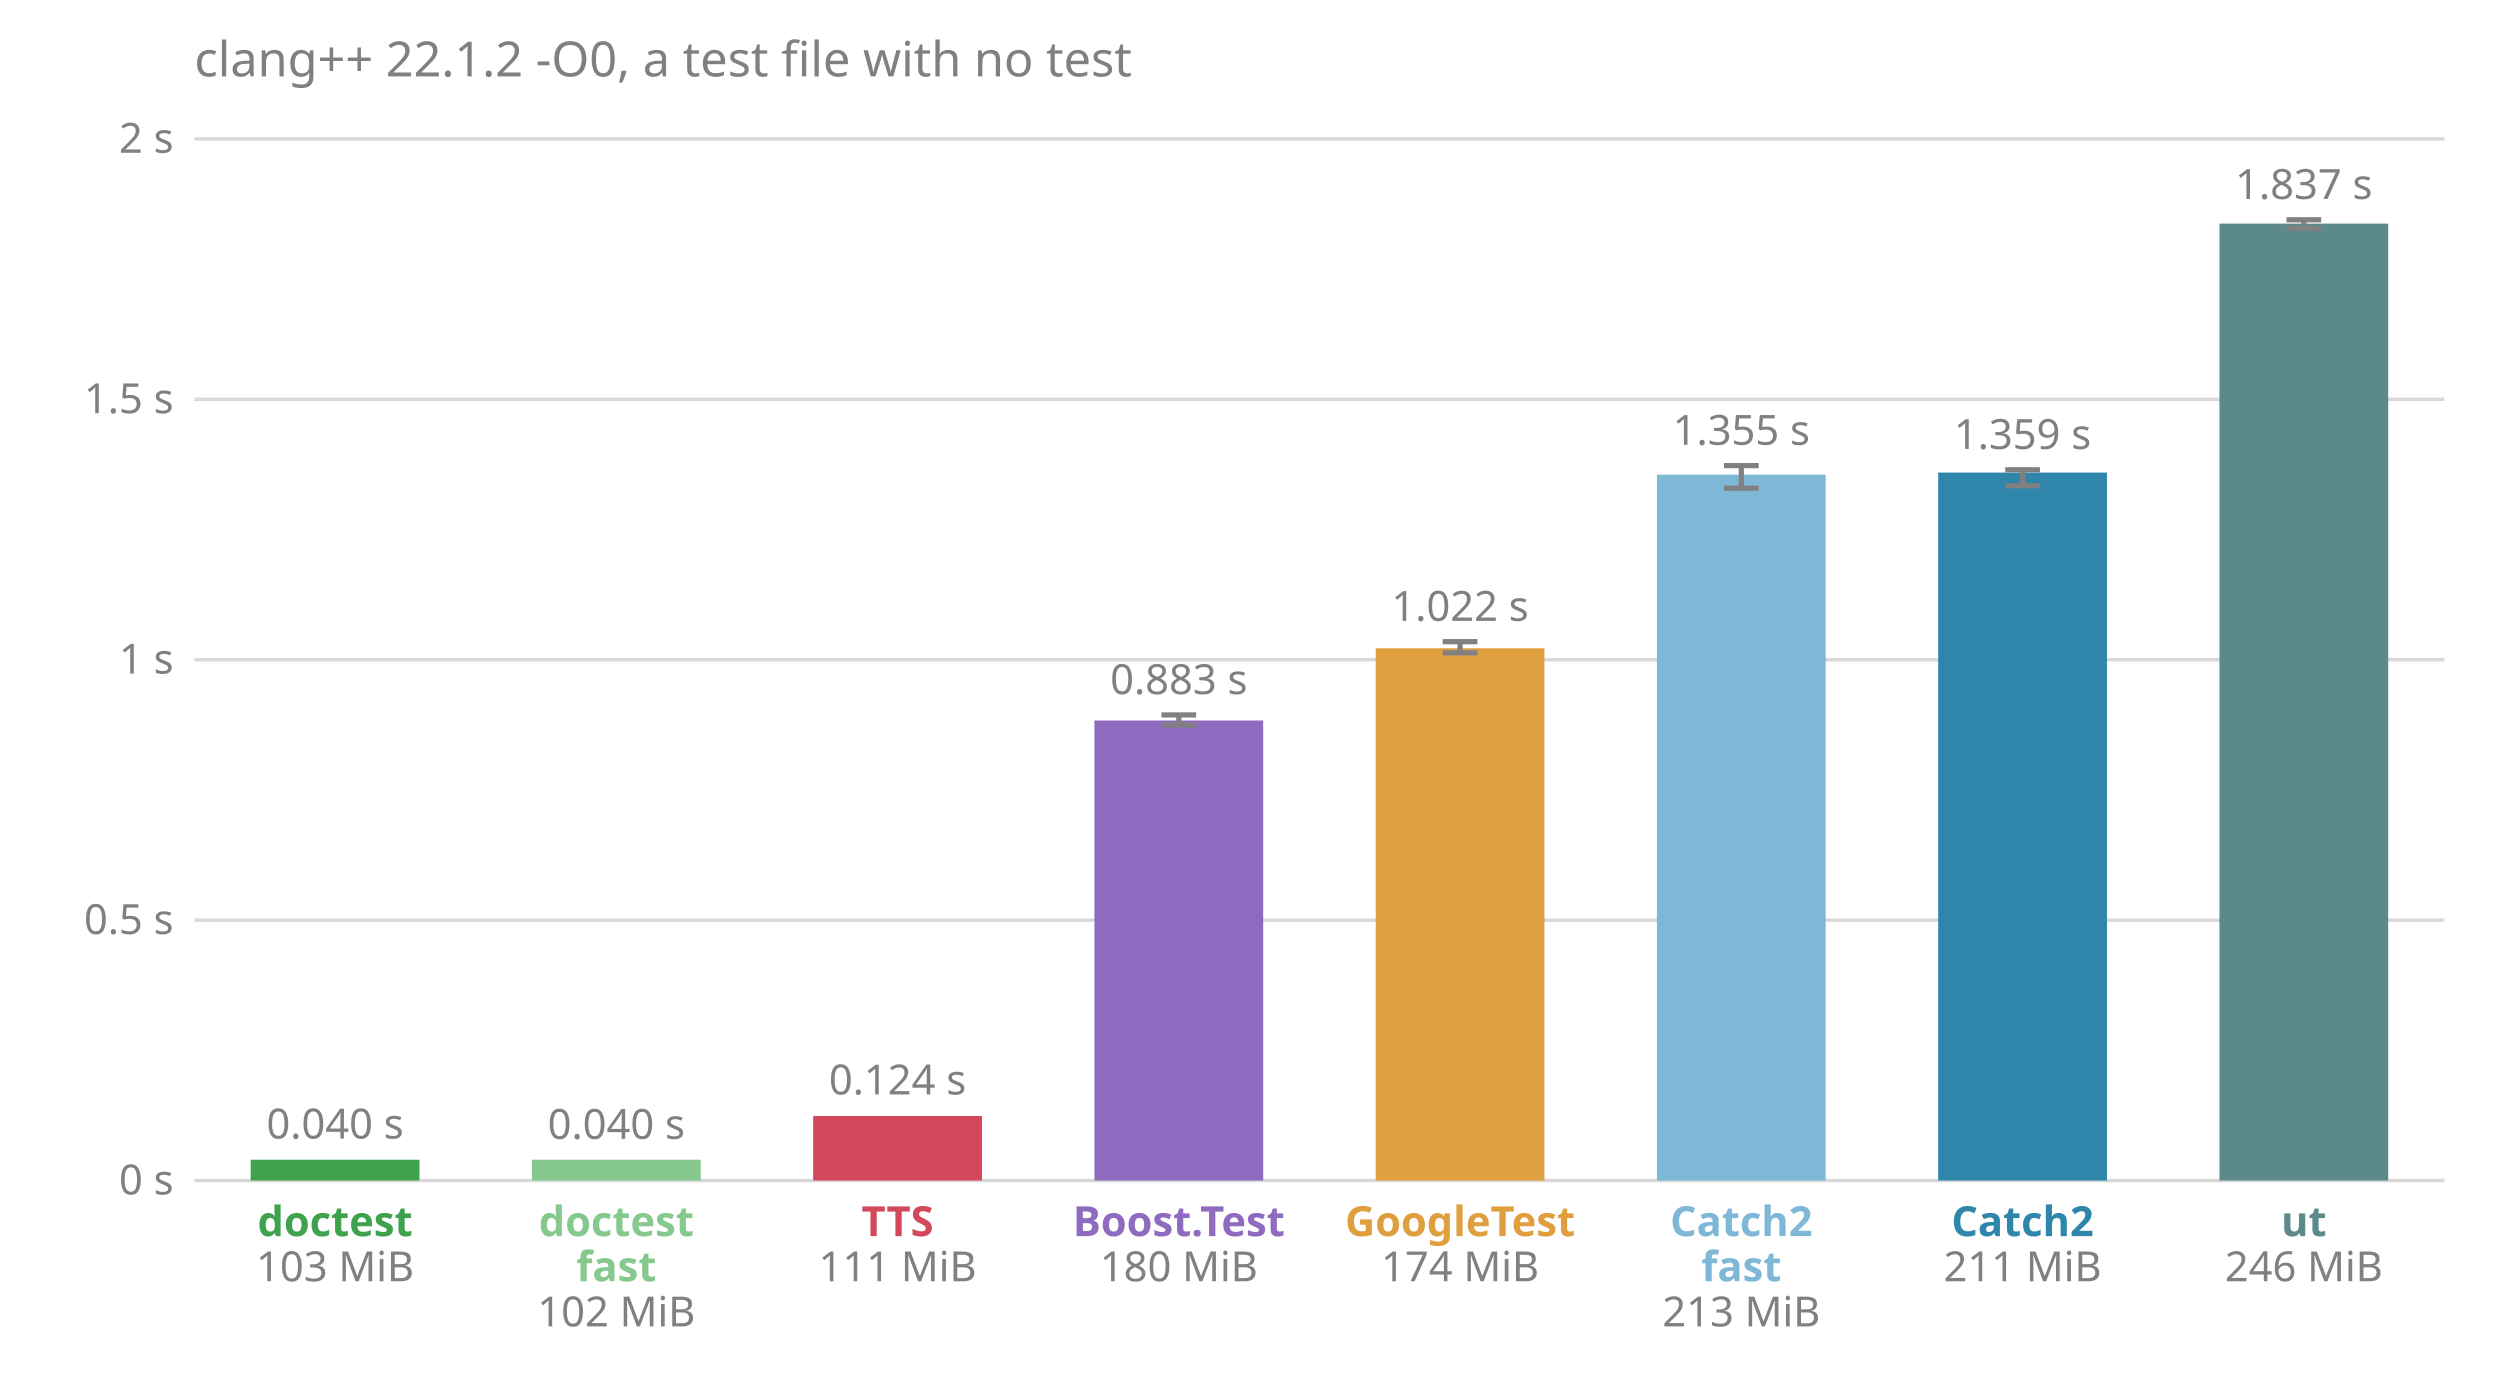
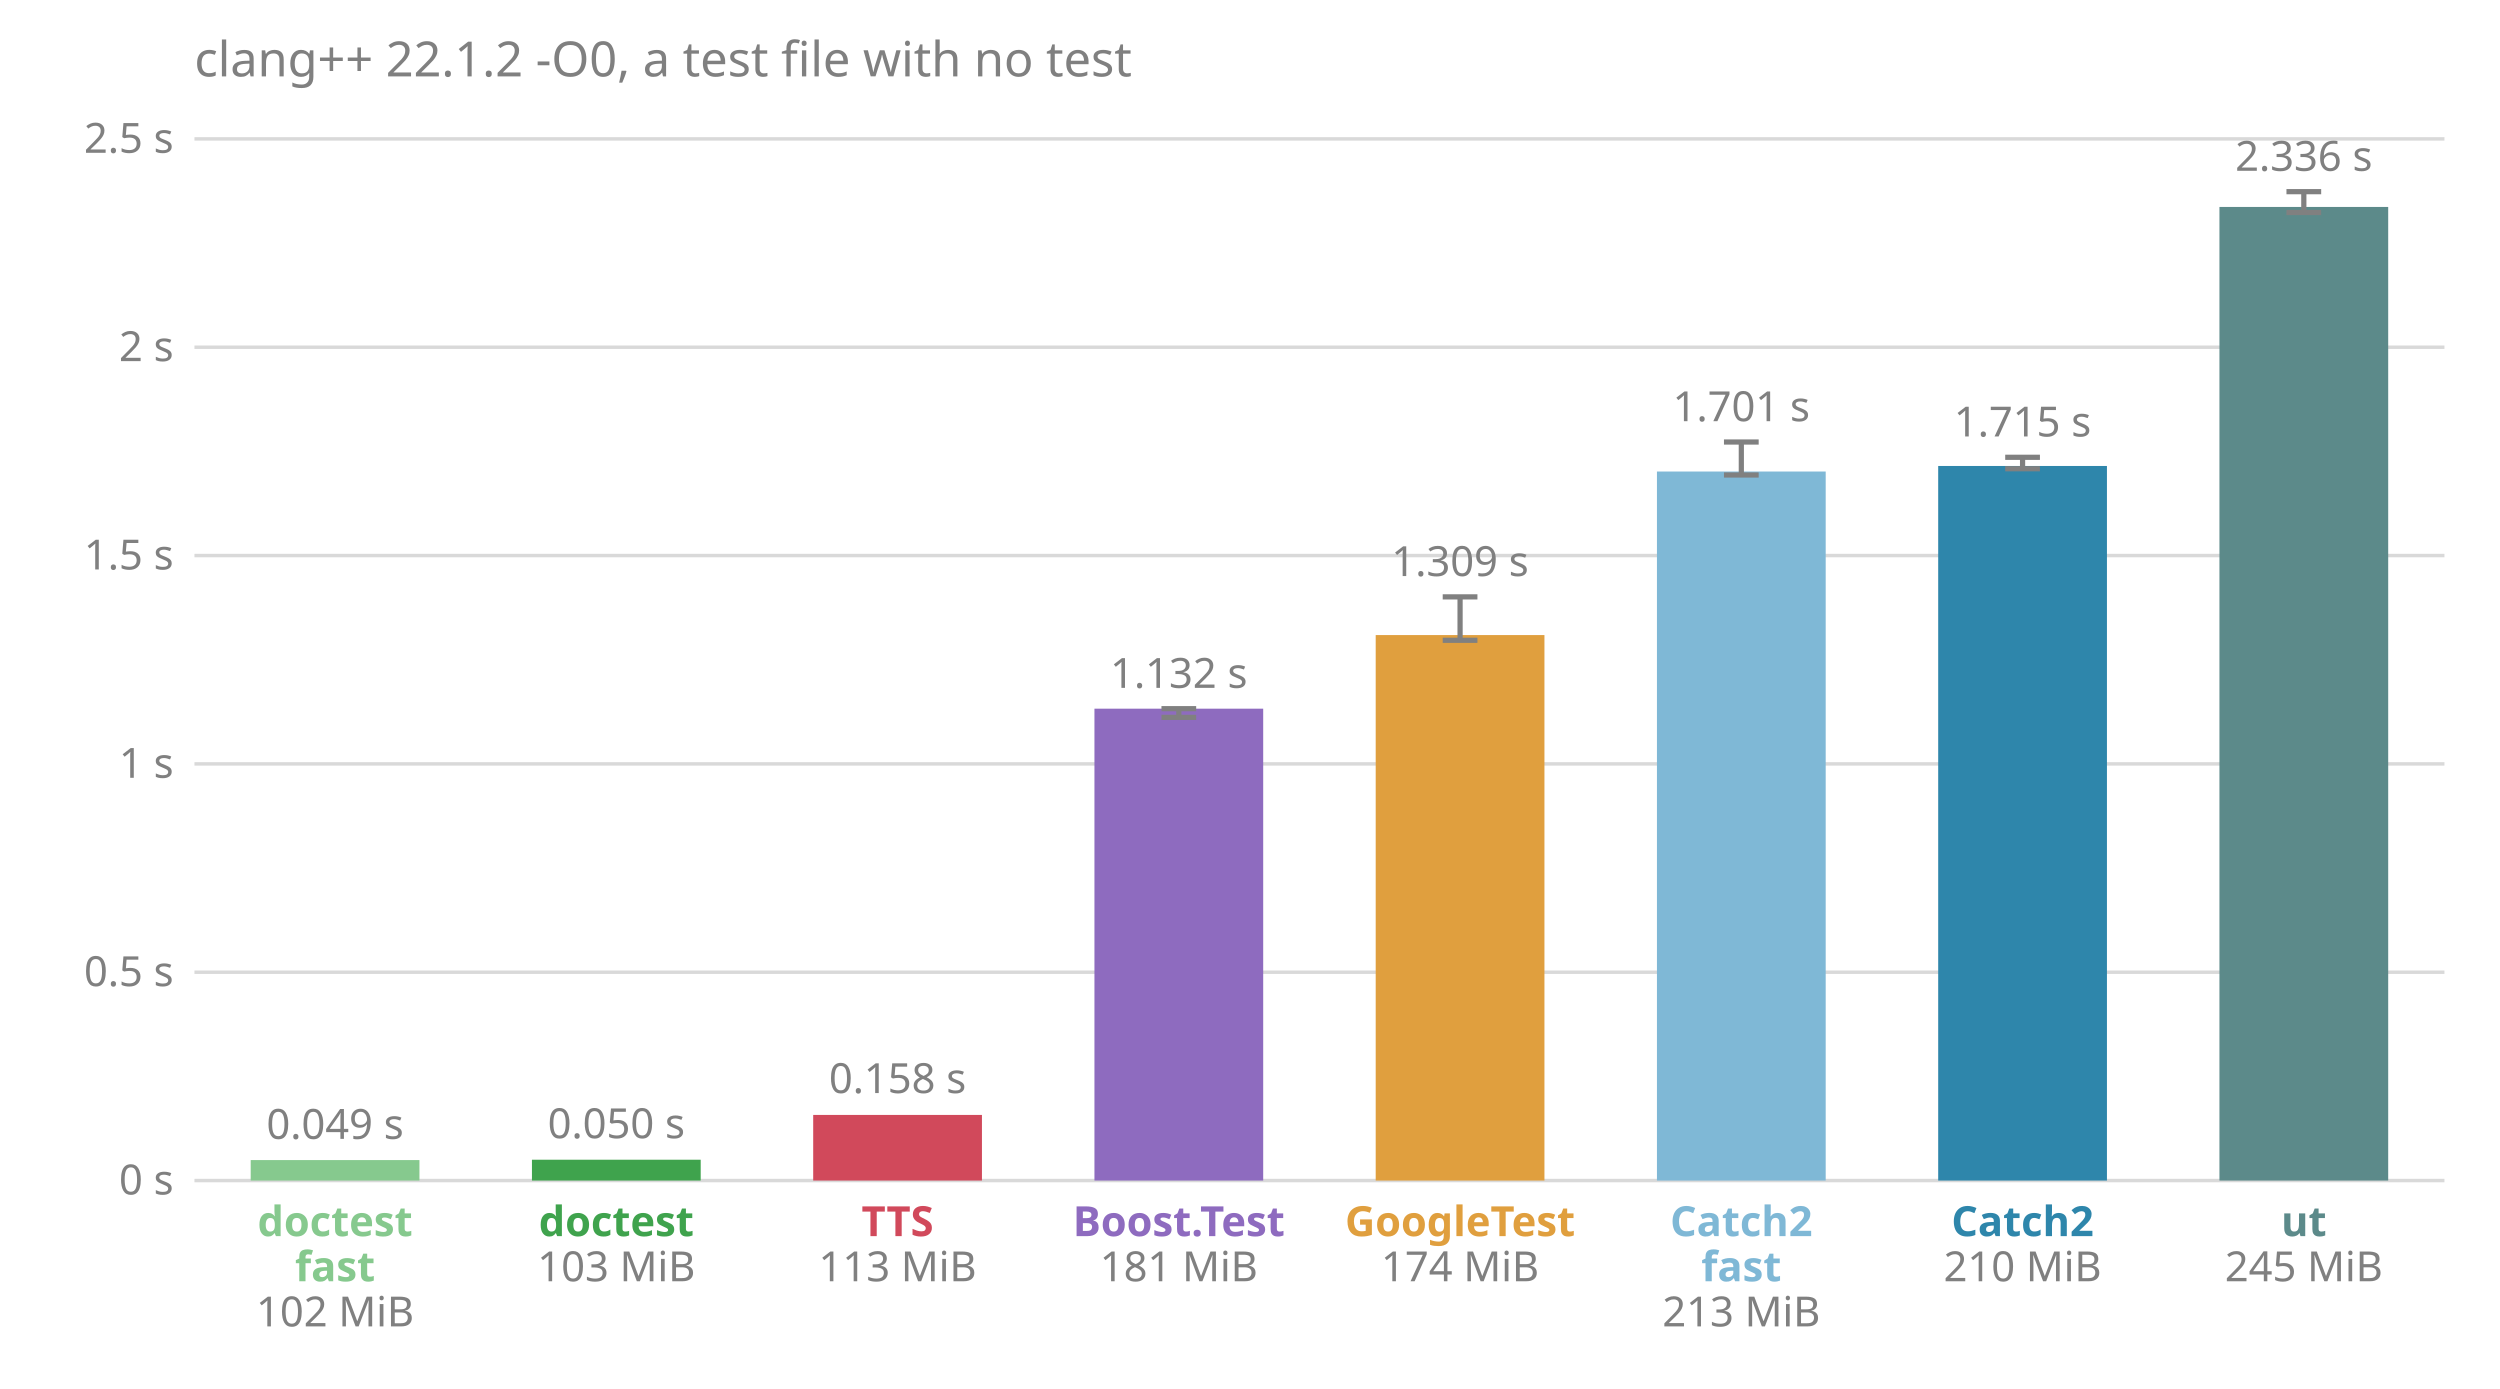
<svg xmlns="http://www.w3.org/2000/svg" viewBox="0 0 720 400" font-family="sans-serif" font-size="12">
  <text x="56.0" y="22.0" fill="#808080" font-size="14">clang++ 22.1.2 -O0, a test file with no test</text>
  <line x1="56.0" x2="704.0" y1="340.0" y2="340.0" stroke="#808080" stroke-opacity="0.3" />
  <text x="50.0" y="344.0" fill="#808080" text-anchor="end">0 s</text>
-   <line x1="56.0" x2="704.0" y1="265.0" y2="265.0" stroke="#808080" stroke-opacity="0.3" />
-   <text x="50.0" y="269.0" fill="#808080" text-anchor="end">0.5 s</text>
-   <line x1="56.0" x2="704.0" y1="190.0" y2="190.0" stroke="#808080" stroke-opacity="0.3" />
-   <text x="50.0" y="194.0" fill="#808080" text-anchor="end">1 s</text>
-   <line x1="56.0" x2="704.0" y1="115.0" y2="115.0" stroke="#808080" stroke-opacity="0.3" />
-   <text x="50.0" y="119.0" fill="#808080" text-anchor="end">1.5 s</text>
+   <line x1="56.0" x2="704.0" y1="280.0" y2="280.0" stroke="#808080" stroke-opacity="0.3" />
+   <text x="50.0" y="284.0" fill="#808080" text-anchor="end">0.5 s</text>
+   <line x1="56.0" x2="704.0" y1="220.0" y2="220.0" stroke="#808080" stroke-opacity="0.3" />
+   <text x="50.0" y="224.0" fill="#808080" text-anchor="end">1 s</text>
+   <line x1="56.0" x2="704.0" y1="160.0" y2="160.0" stroke="#808080" stroke-opacity="0.3" />
+   <text x="50.0" y="164.0" fill="#808080" text-anchor="end">1.5 s</text>
+   <line x1="56.0" x2="704.0" y1="100.0" y2="100.0" stroke="#808080" stroke-opacity="0.3" />
+   <text x="50.0" y="104.0" fill="#808080" text-anchor="end">2 s</text>
  <line x1="56.0" x2="704.0" y1="40.0" y2="40.0" stroke="#808080" stroke-opacity="0.3" />
-   <text x="50.0" y="44.0" fill="#808080" text-anchor="end">2 s</text>
-   <rect x="72.2" y="334.0" width="48.6" height="6.0" fill="#3fa34d" />
-   <text x="96.5" y="327.9" fill="#808080" text-anchor="middle">0.040 s</text>
-   <text x="96.5" y="356.0" fill="#3fa34d" font-weight="bold" text-anchor="middle">doctest</text>
-   <text x="96.5" y="369.0" fill="#808080" text-anchor="middle">103 MiB</text>
-   <rect x="153.2" y="334.0" width="48.6" height="6.0" fill="#86c98e" />
-   <text x="177.5" y="328.0" fill="#808080" text-anchor="middle">0.040 s</text>
-   <text x="177.5" y="356.0" fill="#86c98e" font-weight="bold" text-anchor="middle">doctest</text>
-   <text x="177.5" y="369.0" fill="#86c98e" font-weight="bold" text-anchor="middle">fast</text>
-   <text x="177.5" y="382.0" fill="#808080" text-anchor="middle">102 MiB</text>
-   <rect x="234.2" y="321.4" width="48.6" height="18.6" fill="#d1495b" />
-   <text x="258.5" y="315.2" fill="#808080" text-anchor="middle">0.124 s</text>
+   <text x="50.0" y="44.0" fill="#808080" text-anchor="end">2.5 s</text>
+   <rect x="72.2" y="334.1" width="48.6" height="5.9" fill="#86c98e" />
+   <text x="96.5" y="328.0" fill="#808080" text-anchor="middle">0.049 s</text>
+   <text x="96.5" y="356.0" fill="#86c98e" font-weight="bold" text-anchor="middle">doctest</text>
+   <text x="96.5" y="369.0" fill="#86c98e" font-weight="bold" text-anchor="middle">fast</text>
+   <text x="96.5" y="382.0" fill="#808080" text-anchor="middle">102 MiB</text>
+   <rect x="153.2" y="334.0" width="48.6" height="6.0" fill="#3fa34d" />
+   <text x="177.5" y="327.8" fill="#808080" text-anchor="middle">0.050 s</text>
+   <text x="177.5" y="356.0" fill="#3fa34d" font-weight="bold" text-anchor="middle">doctest</text>
+   <text x="177.5" y="369.0" fill="#808080" text-anchor="middle">103 MiB</text>
+   <rect x="234.2" y="321.1" width="48.6" height="18.9" fill="#d1495b" />
+   <text x="258.5" y="314.8" fill="#808080" text-anchor="middle">0.158 s</text>
  <text x="258.5" y="356.0" fill="#d1495b" font-weight="bold" text-anchor="middle">TTS</text>
-   <text x="258.5" y="369.0" fill="#808080" text-anchor="middle">111 MiB</text>
-   <rect x="315.2" y="207.5" width="48.6" height="132.5" fill="#8e6bbf" />
-   <line x1="339.5" x2="339.5" y1="208.8" y2="205.9" stroke="#808080" stroke-width="1.5" />
-   <line x1="334.5" x2="344.5" y1="208.8" y2="208.8" stroke="#808080" stroke-width="1.5" />
-   <line x1="334.5" x2="344.5" y1="205.9" y2="205.9" stroke="#808080" stroke-width="1.5" />
-   <text x="339.5" y="199.9" fill="#808080" text-anchor="middle">0.883 s</text>
+   <text x="258.5" y="369.0" fill="#808080" text-anchor="middle">113 MiB</text>
+   <rect x="315.2" y="204.1" width="48.6" height="135.9" fill="#8e6bbf" />
+   <line x1="339.5" x2="339.5" y1="206.6" y2="204.1" stroke="#808080" stroke-width="1.5" />
+   <line x1="334.5" x2="344.5" y1="206.6" y2="206.6" stroke="#808080" stroke-width="1.5" />
+   <line x1="334.5" x2="344.5" y1="204.1" y2="204.1" stroke="#808080" stroke-width="1.5" />
+   <text x="339.5" y="198.1" fill="#808080" text-anchor="middle">1.132 s</text>
  <text x="339.5" y="356.0" fill="#8e6bbf" font-weight="bold" text-anchor="middle">Boost.Test</text>
-   <text x="339.5" y="369.0" fill="#808080" text-anchor="middle">180 MiB</text>
-   <rect x="396.2" y="186.7" width="48.6" height="153.3" fill="#e09f3e" />
-   <line x1="420.5" x2="420.5" y1="188.0" y2="184.8" stroke="#808080" stroke-width="1.5" />
-   <line x1="415.5" x2="425.5" y1="188.0" y2="188.0" stroke="#808080" stroke-width="1.5" />
-   <line x1="415.5" x2="425.5" y1="184.8" y2="184.8" stroke="#808080" stroke-width="1.5" />
-   <text x="420.5" y="178.8" fill="#808080" text-anchor="middle">1.022 s</text>
+   <text x="339.5" y="369.0" fill="#808080" text-anchor="middle">181 MiB</text>
+   <rect x="396.2" y="182.9" width="48.6" height="157.1" fill="#e09f3e" />
+   <line x1="420.5" x2="420.5" y1="184.4" y2="171.9" stroke="#808080" stroke-width="1.5" />
+   <line x1="415.5" x2="425.5" y1="184.4" y2="184.4" stroke="#808080" stroke-width="1.5" />
+   <line x1="415.5" x2="425.5" y1="171.9" y2="171.9" stroke="#808080" stroke-width="1.5" />
+   <text x="420.5" y="165.9" fill="#808080" text-anchor="middle">1.309 s</text>
  <text x="420.5" y="356.0" fill="#e09f3e" font-weight="bold" text-anchor="middle">GoogleTest</text>
  <text x="420.5" y="369.0" fill="#808080" text-anchor="middle">174 MiB</text>
-   <rect x="477.2" y="136.7" width="48.6" height="203.3" fill="#7fb8d6" />
-   <line x1="501.5" x2="501.5" y1="140.6" y2="134.1" stroke="#808080" stroke-width="1.5" />
-   <line x1="496.5" x2="506.5" y1="140.6" y2="140.6" stroke="#808080" stroke-width="1.5" />
-   <line x1="496.5" x2="506.5" y1="134.1" y2="134.1" stroke="#808080" stroke-width="1.5" />
-   <text x="501.5" y="128.1" fill="#808080" text-anchor="middle">1.355 s</text>
+   <rect x="477.2" y="135.8" width="48.6" height="204.2" fill="#7fb8d6" />
+   <line x1="501.5" x2="501.5" y1="136.8" y2="127.3" stroke="#808080" stroke-width="1.5" />
+   <line x1="496.5" x2="506.5" y1="136.8" y2="136.8" stroke="#808080" stroke-width="1.5" />
+   <line x1="496.5" x2="506.5" y1="127.3" y2="127.3" stroke="#808080" stroke-width="1.5" />
+   <text x="501.5" y="121.3" fill="#808080" text-anchor="middle">1.701 s</text>
  <text x="501.5" y="356.0" fill="#7fb8d6" font-weight="bold" text-anchor="middle">Catch2</text>
  <text x="501.5" y="369.0" fill="#7fb8d6" font-weight="bold" text-anchor="middle">fast</text>
  <text x="501.5" y="382.0" fill="#808080" text-anchor="middle">213 MiB</text>
-   <rect x="558.2" y="136.1" width="48.6" height="203.9" fill="#2e86ab" />
-   <line x1="582.5" x2="582.5" y1="139.9" y2="135.3" stroke="#808080" stroke-width="1.5" />
-   <line x1="577.5" x2="587.5" y1="139.9" y2="139.9" stroke="#808080" stroke-width="1.5" />
-   <line x1="577.5" x2="587.5" y1="135.3" y2="135.3" stroke="#808080" stroke-width="1.5" />
-   <text x="582.5" y="129.3" fill="#808080" text-anchor="middle">1.359 s</text>
+   <rect x="558.2" y="134.2" width="48.6" height="205.8" fill="#2e86ab" />
+   <line x1="582.5" x2="582.5" y1="135.0" y2="131.7" stroke="#808080" stroke-width="1.5" />
+   <line x1="577.5" x2="587.5" y1="135.0" y2="135.0" stroke="#808080" stroke-width="1.5" />
+   <line x1="577.5" x2="587.5" y1="131.7" y2="131.7" stroke="#808080" stroke-width="1.5" />
+   <text x="582.5" y="125.7" fill="#808080" text-anchor="middle">1.715 s</text>
  <text x="582.5" y="356.0" fill="#2e86ab" font-weight="bold" text-anchor="middle">Catch2</text>
-   <text x="582.5" y="369.0" fill="#808080" text-anchor="middle">211 MiB</text>
-   <rect x="639.2" y="64.4" width="48.6" height="275.6" fill="#5c8a8a" />
-   <line x1="663.5" x2="663.5" y1="65.8" y2="63.3" stroke="#808080" stroke-width="1.5" />
-   <line x1="658.5" x2="668.5" y1="65.8" y2="65.8" stroke="#808080" stroke-width="1.5" />
-   <line x1="658.5" x2="668.5" y1="63.3" y2="63.3" stroke="#808080" stroke-width="1.5" />
-   <text x="663.5" y="57.3" fill="#808080" text-anchor="middle">1.837 s</text>
+   <text x="582.5" y="369.0" fill="#808080" text-anchor="middle">210 MiB</text>
+   <rect x="639.2" y="59.6" width="48.6" height="280.4" fill="#5c8a8a" />
+   <line x1="663.5" x2="663.5" y1="61.2" y2="55.2" stroke="#808080" stroke-width="1.5" />
+   <line x1="658.5" x2="668.5" y1="61.2" y2="61.2" stroke="#808080" stroke-width="1.5" />
+   <line x1="658.5" x2="668.5" y1="55.2" y2="55.2" stroke="#808080" stroke-width="1.5" />
+   <text x="663.5" y="49.2" fill="#808080" text-anchor="middle">2.336 s</text>
  <text x="663.5" y="356.0" fill="#5c8a8a" font-weight="bold" text-anchor="middle">ut</text>
-   <text x="663.5" y="369.0" fill="#808080" text-anchor="middle">246 MiB</text>
+   <text x="663.5" y="369.0" fill="#808080" text-anchor="middle">245 MiB</text>
</svg>
